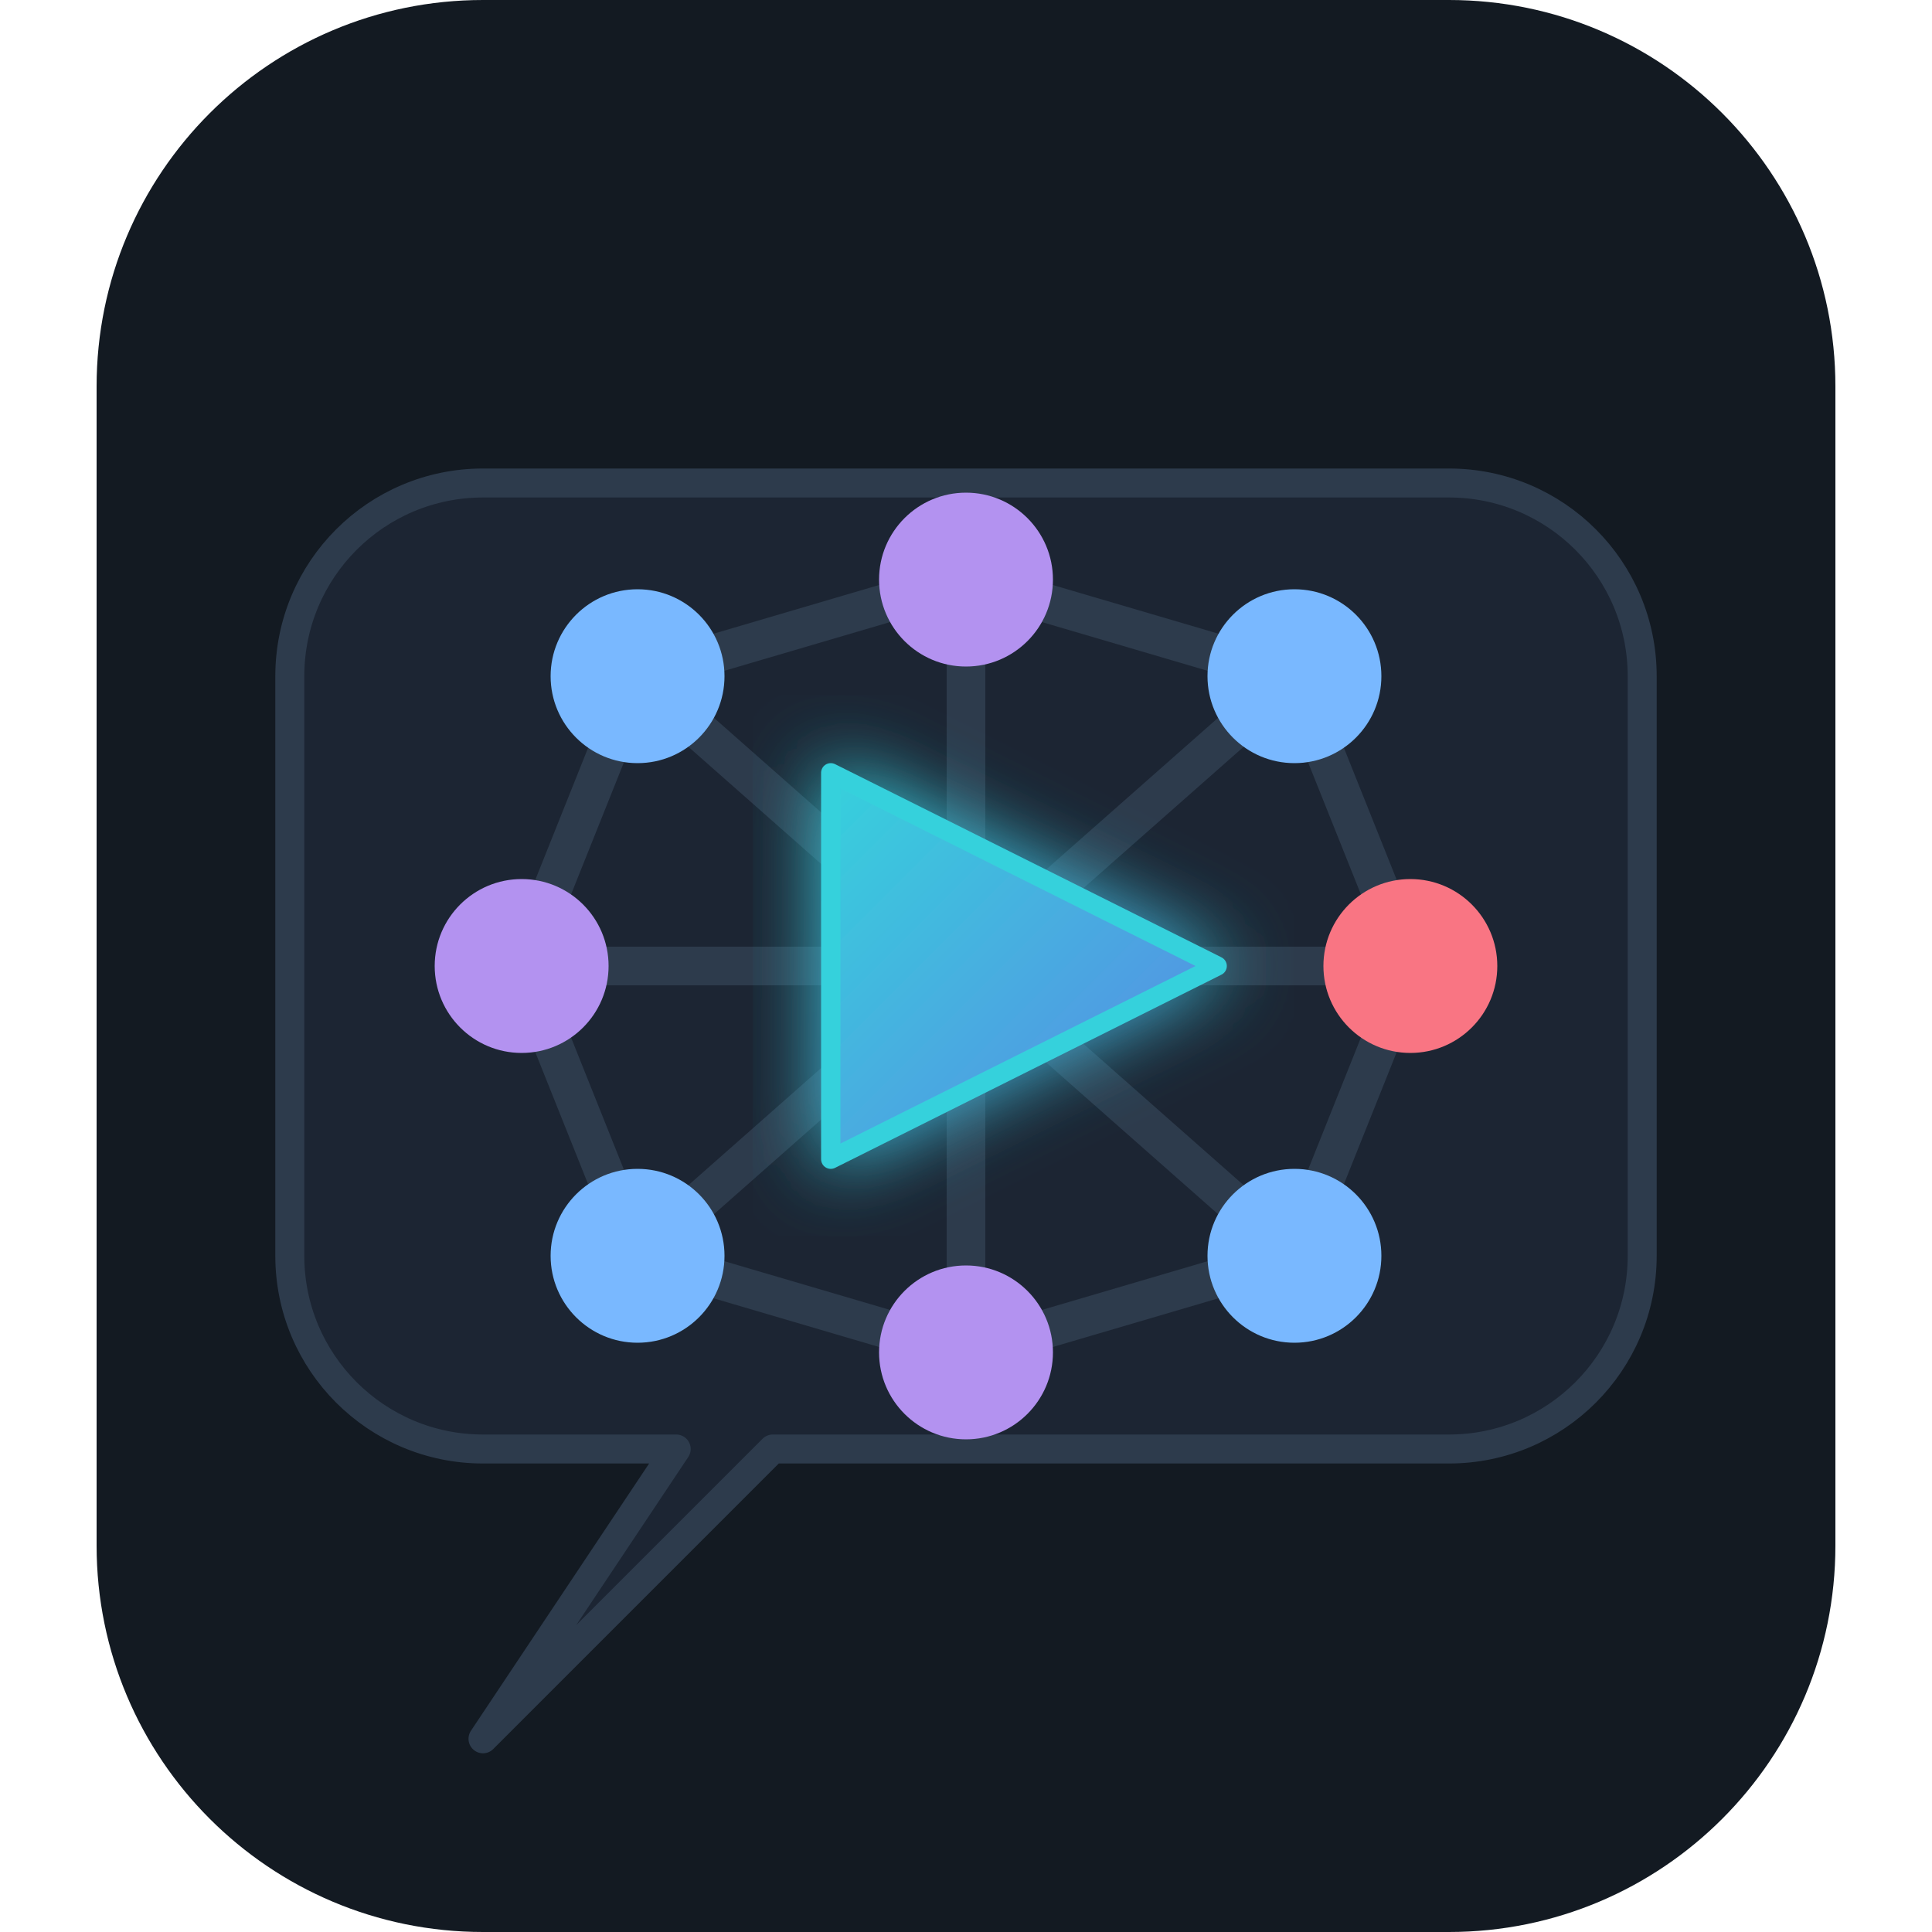
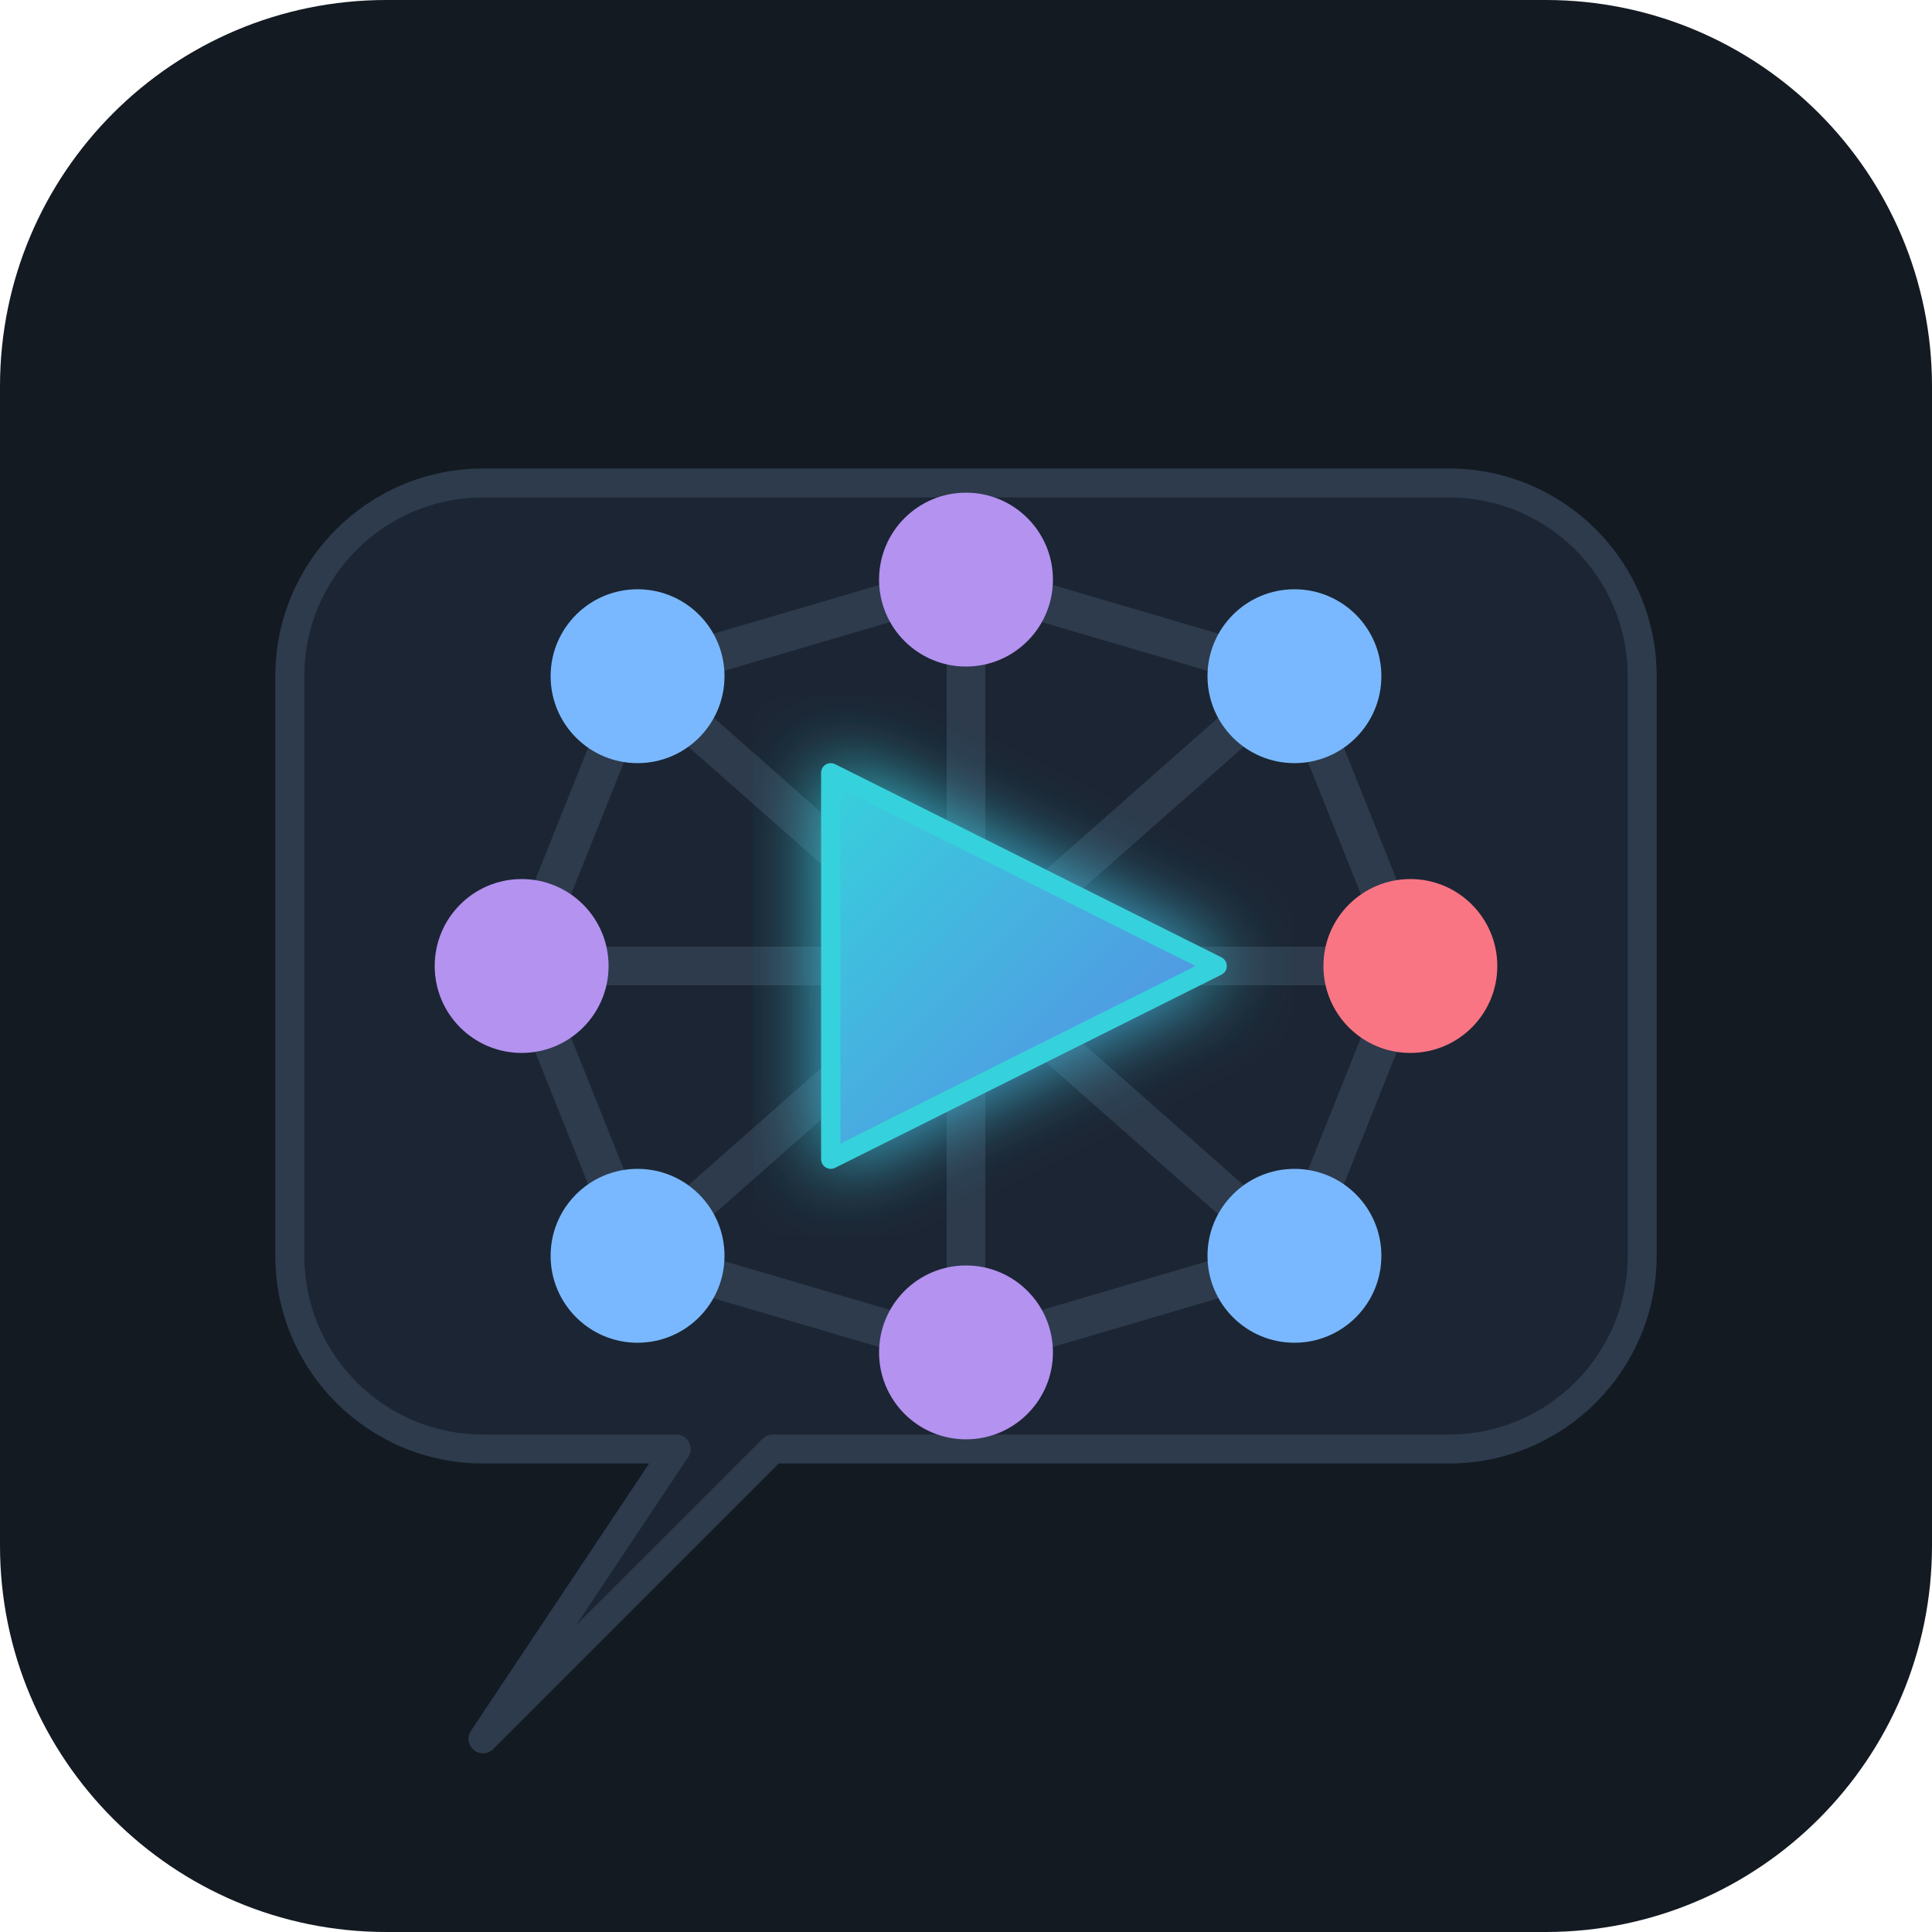
<svg xmlns="http://www.w3.org/2000/svg" viewBox="-5 0 100 100" width="100" height="100">
  <defs>
    <filter id="glow" x="-20%" y="-20%" width="140%" height="140%">
      <feGaussianBlur stdDeviation="2" result="blur" />
      <feComposite in="SourceGraphic" in2="blur" operator="over" />
    </filter>
    <linearGradient id="playGradient" x1="0%" y1="0%" x2="100%" y2="100%">
      <stop offset="0%" stop-color="#36d1dc" />
      <stop offset="100%" stop-color="#5b86e5" />
    </linearGradient>
  </defs>
-   <rect width="90" height="100" rx="20" fill="#131a22" />
+   <rect x="-5" y="0" width="100" height="100" rx="20" fill="#131a22" />
  <path d="M 20,25 L 70,25 A 10 10 0 0 1 80,35 L 80,65 A 10 10 0 0 1 70,75 L 35,75 L 20,90 L 30,75 L 20,75 A 10 10 0 0 1 10,65 L 10,35 A 10 10 0 0 1 20,25 Z" fill="#1c2533" stroke="#2d3b4c" stroke-width="1.5" stroke-linejoin="round" />
  <g stroke="#2d3b4c" stroke-width="2" stroke-linecap="round">
    <line x1="28" y1="35" x2="45" y2="30" />
    <line x1="45" y1="30" x2="62" y2="35" />
    <line x1="22" y1="50" x2="68" y2="50" />
    <line x1="28" y1="65" x2="45" y2="70" />
    <line x1="45" y1="70" x2="62" y2="65" />
    <line x1="28" y1="35" x2="22" y2="50" />
    <line x1="62" y1="35" x2="68" y2="50" />
    <line x1="22" y1="50" x2="28" y2="65" />
    <line x1="68" y1="50" x2="62" y2="65" />
    <line x1="28" y1="35" x2="62" y2="65" />
    <line x1="62" y1="35" x2="28" y2="65" />
    <line x1="45" y1="30" x2="45" y2="70" />
    <line x1="22" y1="50" x2="68" y2="50" />
  </g>
  <g>
    <circle cx="28" cy="35" r="4.5" fill="#79b8ff" />
    <circle cx="45" cy="30" r="4.5" fill="#b392f0" />
    <circle cx="62" cy="35" r="4.5" fill="#79b8ff" />
    <circle cx="22" cy="50" r="4.5" fill="#b392f0" />
    <circle cx="68" cy="50" r="4.5" fill="#f97583" />
    <circle cx="28" cy="65" r="4.5" fill="#79b8ff" />
    <circle cx="45" cy="70" r="4.5" fill="#b392f0" />
    <circle cx="62" cy="65" r="4.5" fill="#79b8ff" />
  </g>
  <g filter="url(#glow)">
    <polygon points="38,40 38,60 58,50" fill="url(#playGradient)" stroke="#36d1dc" stroke-width="1" stroke-linejoin="round" />
  </g>
</svg>
